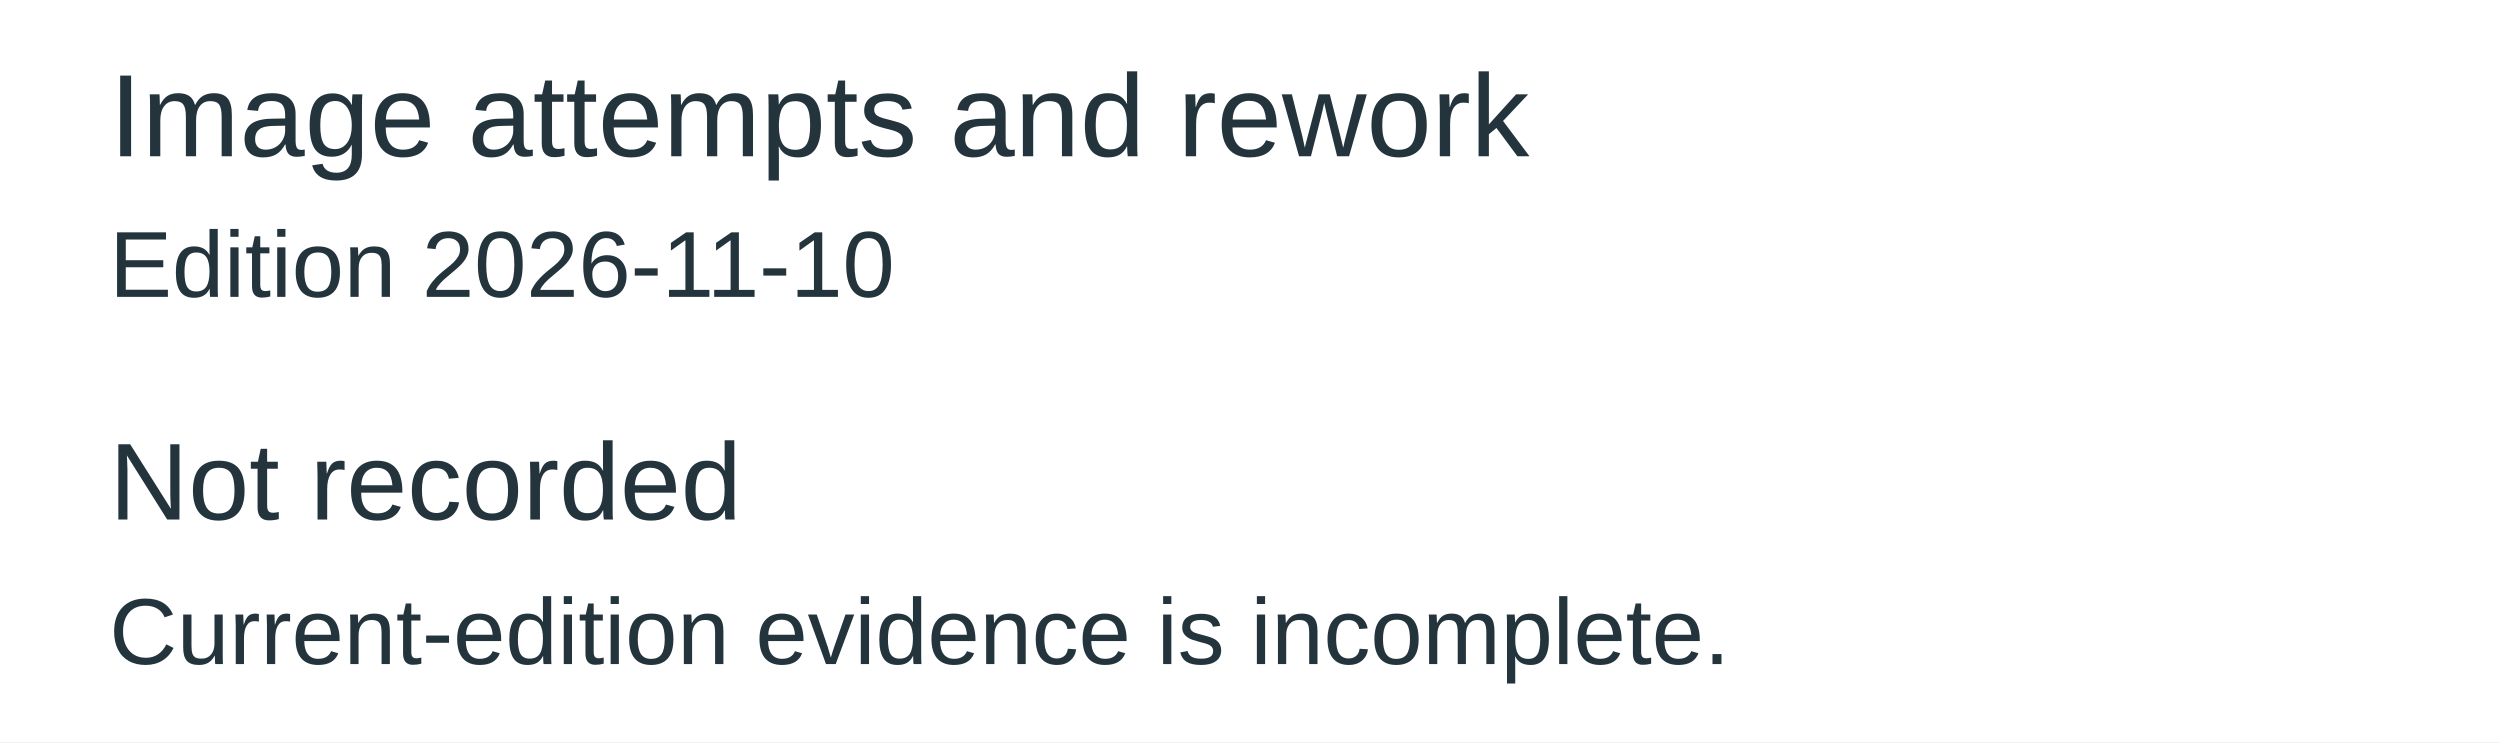
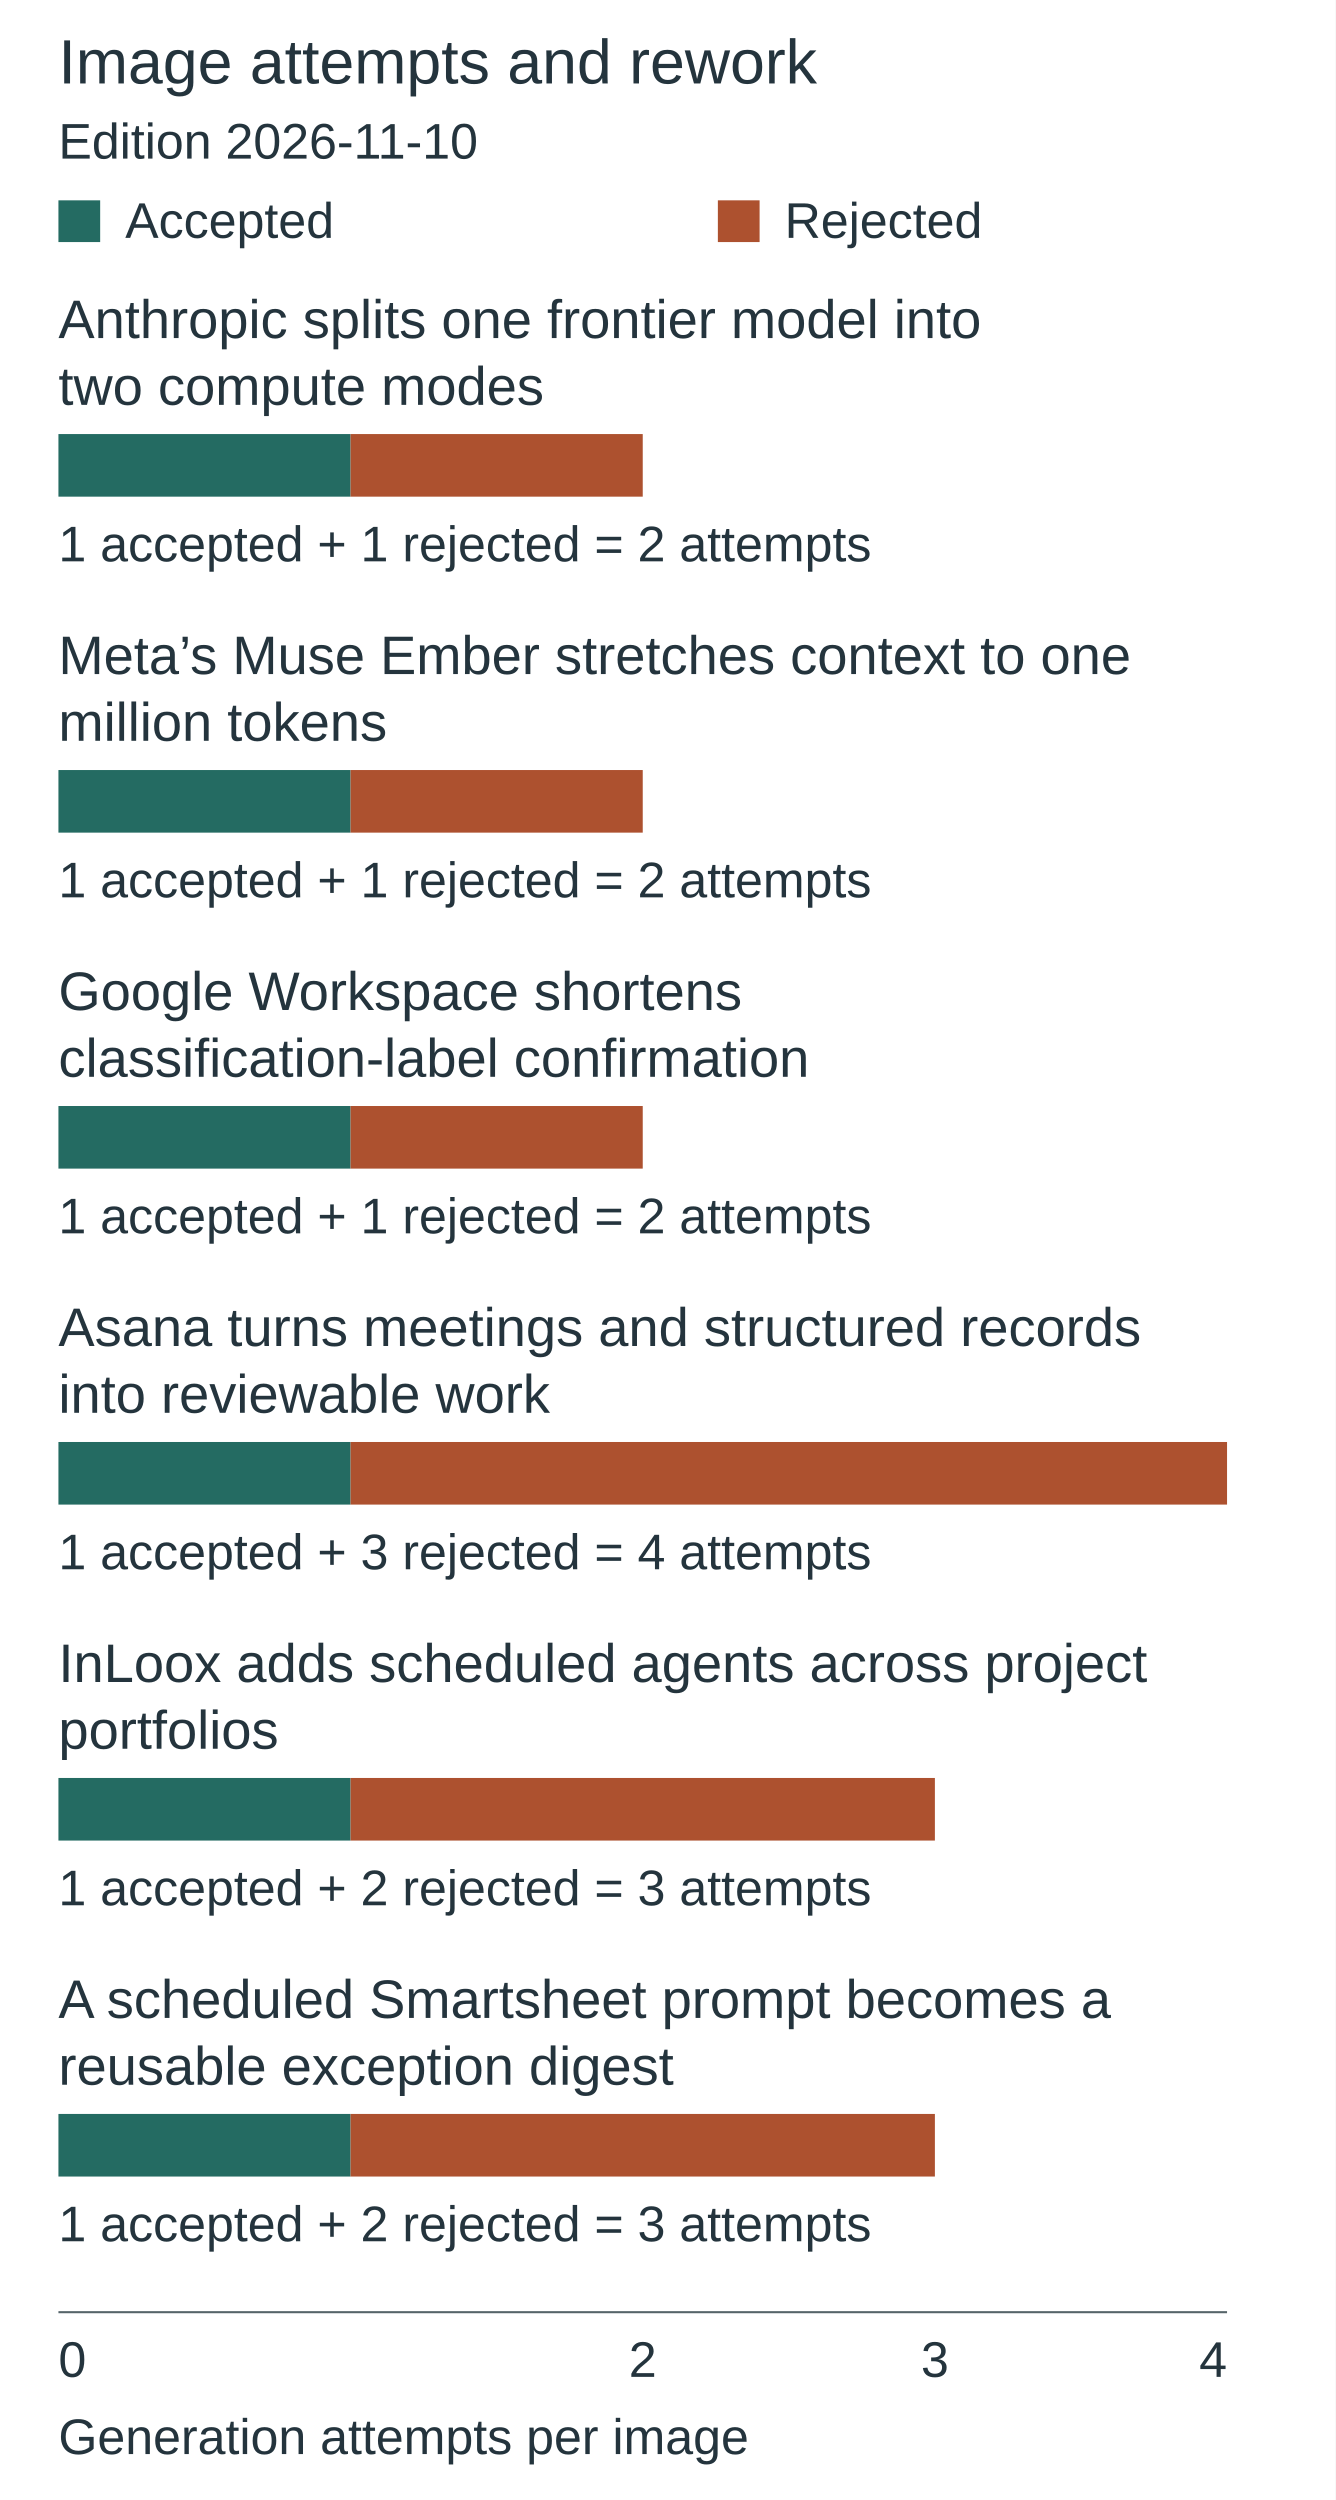
- <svg xmlns="http://www.w3.org/2000/svg" width="640" height="190" viewBox="0 0 640 190" role="img" aria-labelledby="title desc">
-   <rect width="640" height="190" fill="#ffffff" />
+ <svg xmlns="http://www.w3.org/2000/svg" width="640" height="1198" viewBox="0 0 640 1198" role="img" aria-labelledby="title desc">
+   <rect width="640" height="1198" fill="#ffffff" />
  <g font-family="Arial, sans-serif" fill="#24343d">
    <text x="28" y="40" font-size="30">Image attempts and rework</text>
    <text x="28" y="76" font-size="24">Edition 2026-11-10</text>
-     <text x="28" y="133" font-size="28">Not recorded</text>
-     <text x="28" y="170" font-size="24">Current-edition evidence is incomplete.</text>
+     <rect x="28" y="96" width="20" height="20" fill="#246b62" />
+     <text x="60" y="114" font-size="24">Accepted</text>
+     <rect x="344" y="96" width="20" height="20" fill="#ad512f" />
+     <text x="376" y="114" font-size="24">Rejected</text>
+     <text x="28" y="162" font-size="26">Anthropic splits one frontier model into</text>
+     <text x="28" y="194" font-size="26">two compute modes</text>
+     <rect x="28" y="208" width="140" height="30" fill="#246b62" />
+     <rect x="168" y="208" width="140" height="30" fill="#ad512f" />
+     <text x="28" y="269" font-size="24">1 accepted + 1 rejected = 2 attempts</text>
+     <text x="28" y="323" font-size="26">Meta’s Muse Ember stretches context to one</text>
+     <text x="28" y="355" font-size="26">million tokens</text>
+     <rect x="28" y="369" width="140" height="30" fill="#246b62" />
+     <rect x="168" y="369" width="140" height="30" fill="#ad512f" />
+     <text x="28" y="430" font-size="24">1 accepted + 1 rejected = 2 attempts</text>
+     <text x="28" y="484" font-size="26">Google Workspace shortens</text>
+     <text x="28" y="516" font-size="26">classification-label confirmation</text>
+     <rect x="28" y="530" width="140" height="30" fill="#246b62" />
+     <rect x="168" y="530" width="140" height="30" fill="#ad512f" />
+     <text x="28" y="591" font-size="24">1 accepted + 1 rejected = 2 attempts</text>
+     <text x="28" y="645" font-size="26">Asana turns meetings and structured records</text>
+     <text x="28" y="677" font-size="26">into reviewable work</text>
+     <rect x="28" y="691" width="140" height="30" fill="#246b62" />
+     <rect x="168" y="691" width="420" height="30" fill="#ad512f" />
+     <text x="28" y="752" font-size="24">1 accepted + 3 rejected = 4 attempts</text>
+     <text x="28" y="806" font-size="26">InLoox adds scheduled agents across project</text>
+     <text x="28" y="838" font-size="26">portfolios</text>
+     <rect x="28" y="852" width="140" height="30" fill="#246b62" />
+     <rect x="168" y="852" width="280" height="30" fill="#ad512f" />
+     <text x="28" y="913" font-size="24">1 accepted + 2 rejected = 3 attempts</text>
+     <text x="28" y="967" font-size="26">A scheduled Smartsheet prompt becomes a</text>
+     <text x="28" y="999" font-size="26">reusable exception digest</text>
+     <rect x="28" y="1013" width="140" height="30" fill="#246b62" />
+     <rect x="168" y="1013" width="280" height="30" fill="#ad512f" />
+     <text x="28" y="1074" font-size="24">1 accepted + 2 rejected = 3 attempts</text>
+     <line x1="28" y1="1108" x2="588" y2="1108" stroke="#56656a" />
+     <text x="28" y="1139" font-size="24" text-anchor="start">0</text>
+     <text x="308" y="1139" font-size="24" text-anchor="middle">2</text>
+     <text x="448" y="1139" font-size="24" text-anchor="middle">3</text>
+     <text x="588" y="1139" font-size="24" text-anchor="end">4</text>
+     <text x="28" y="1176" font-size="24">Generation attempts per image</text>
  </g>
</svg>
